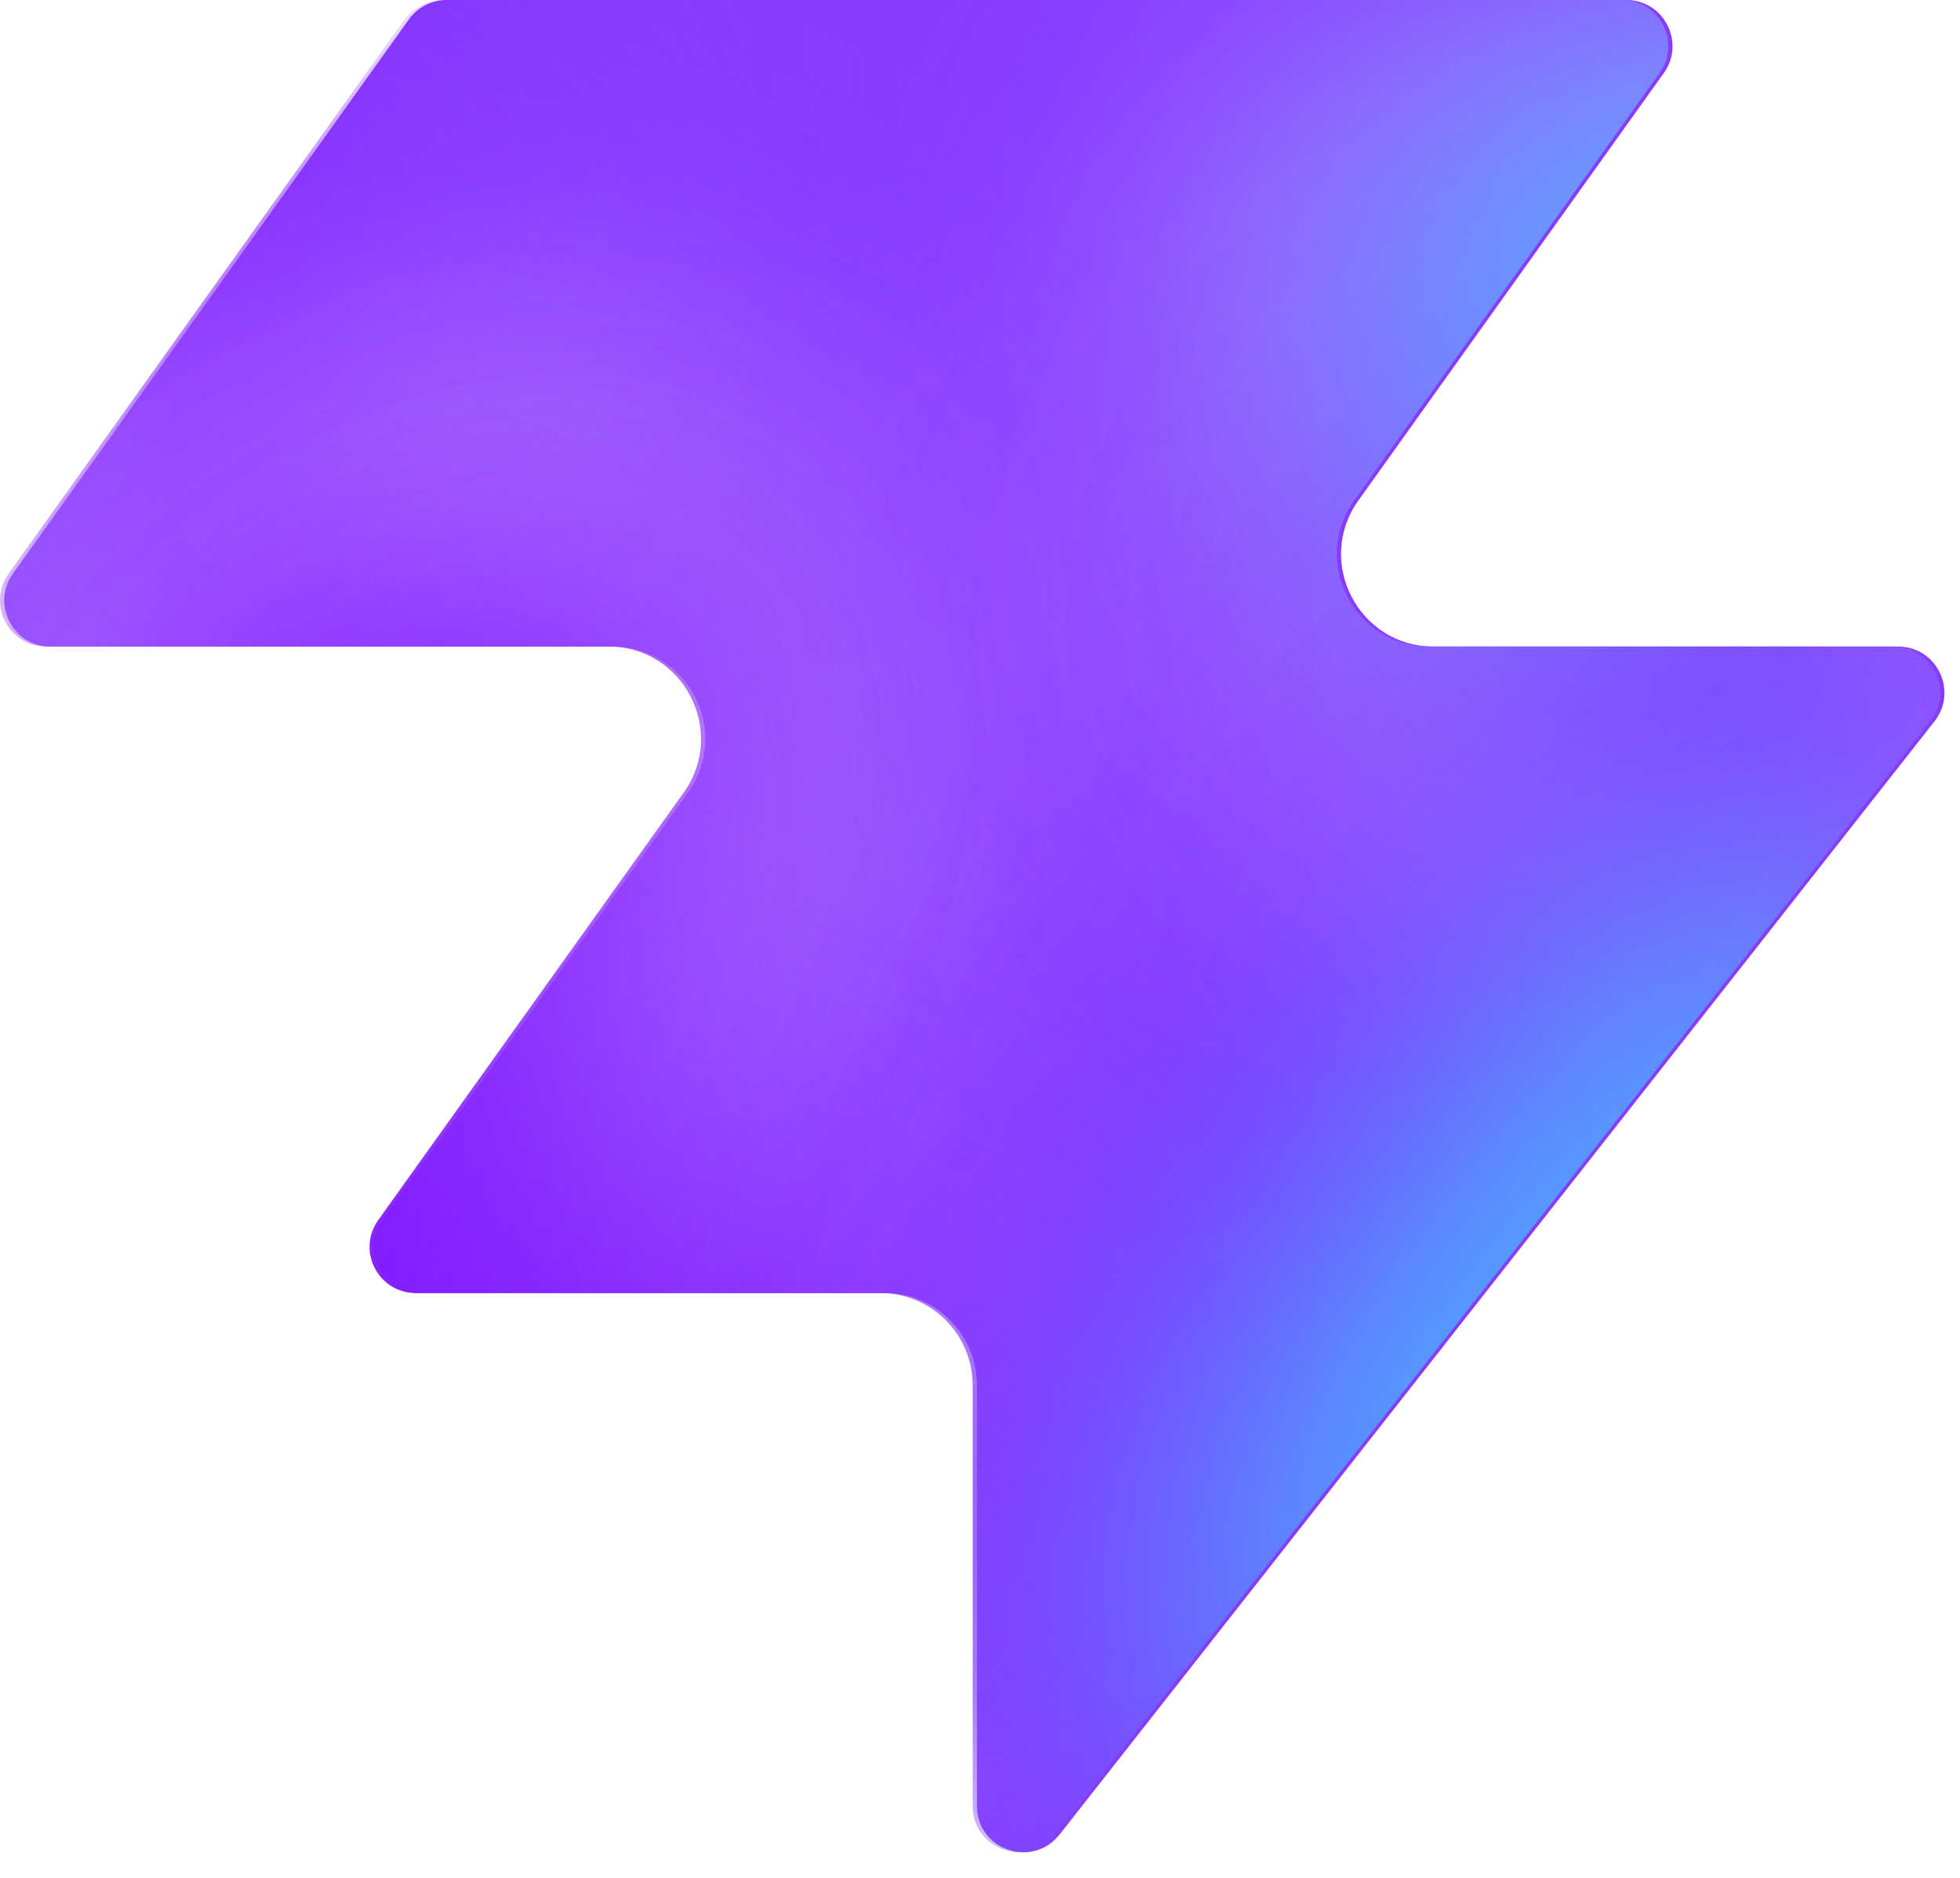
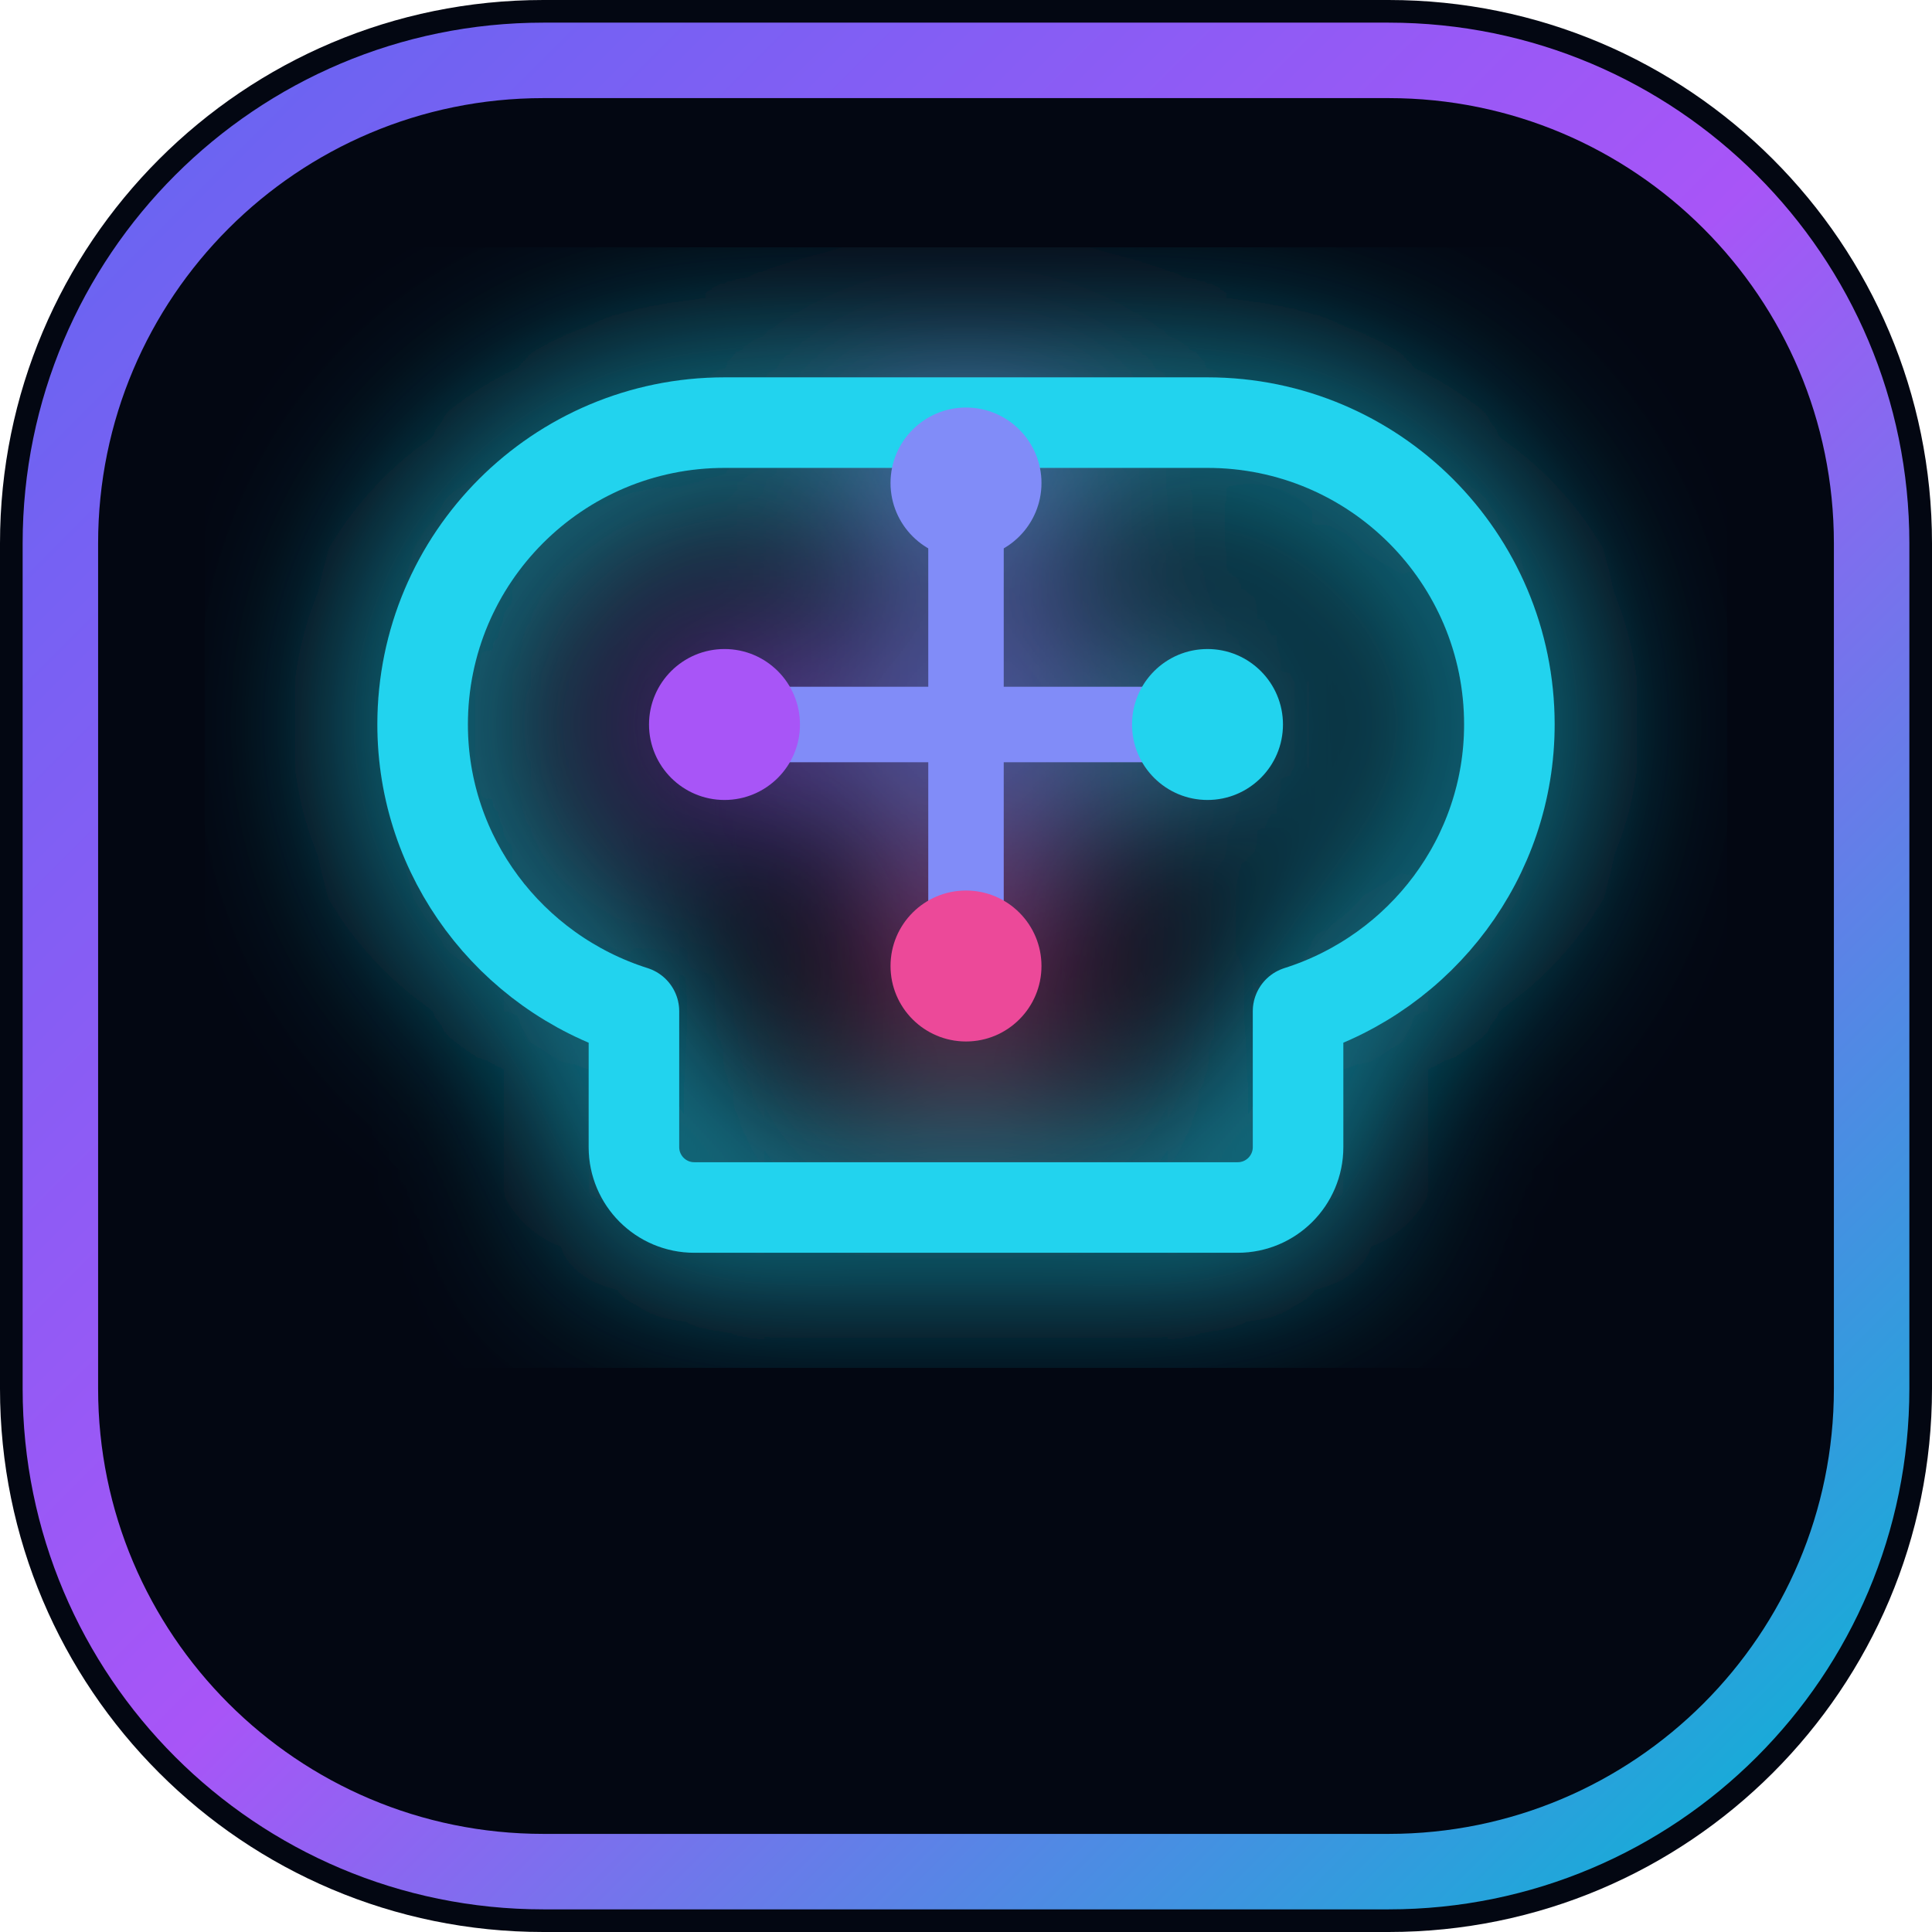
- <svg xmlns="http://www.w3.org/2000/svg" width="48" height="46" fill="none" viewBox="0 0 48 46">
-   <path fill="#863bff" d="M25.946 44.938c-.664.845-2.021.375-2.021-.698V33.937a2.26 2.26 0 0 0-2.262-2.262H10.287c-.92 0-1.456-1.04-.92-1.788l7.48-10.471c1.07-1.497 0-3.578-1.842-3.578H1.237c-.92 0-1.456-1.04-.92-1.788L10.013.474c.214-.297.556-.474.92-.474h28.894c.92 0 1.456 1.04.92 1.788l-7.48 10.471c-1.07 1.498 0 3.579 1.842 3.579h11.377c.943 0 1.473 1.088.89 1.83L25.947 44.94z" style="fill:#863bff;fill:color(display-p3 .525 .23 1);fill-opacity:1" />
-   <mask id="a" width="48" height="46" x="0" y="0" maskUnits="userSpaceOnUse" style="mask-type:alpha">
-     <path fill="#000" d="M25.842 44.938c-.664.844-2.021.375-2.021-.698V33.937a2.26 2.26 0 0 0-2.262-2.262H10.183c-.92 0-1.456-1.04-.92-1.788l7.48-10.471c1.07-1.498 0-3.579-1.842-3.579H1.133c-.92 0-1.456-1.04-.92-1.787L9.91.473c.214-.297.556-.474.92-.474h28.894c.92 0 1.456 1.04.92 1.788l-7.48 10.471c-1.07 1.498 0 3.578 1.842 3.578h11.377c.943 0 1.473 1.088.89 1.832L25.843 44.94z" style="fill:#000;fill-opacity:1" />
-   </mask>
-   <g mask="url(#a)">
-     <g filter="url(#b)">
-       <ellipse cx="5.508" cy="14.704" fill="#ede6ff" rx="5.508" ry="14.704" style="fill:#ede6ff;fill:color(display-p3 .927 .903 1);fill-opacity:1" transform="matrix(.00324 1 1 -.00324 -4.47 31.516)" />
-     </g>
-     <g filter="url(#c)">
-       <ellipse cx="10.399" cy="29.851" fill="#ede6ff" rx="10.399" ry="29.851" style="fill:#ede6ff;fill:color(display-p3 .927 .903 1);fill-opacity:1" transform="matrix(.00324 1 1 -.00324 -39.328 7.883)" />
-     </g>
-     <g filter="url(#d)">
-       <ellipse cx="5.508" cy="30.487" fill="#7e14ff" rx="5.508" ry="30.487" style="fill:#7e14ff;fill:color(display-p3 .492 .077 1);fill-opacity:1" transform="rotate(89.814 -25.913 -14.639)scale(1 -1)" />
-     </g>
-     <g filter="url(#e)">
-       <ellipse cx="5.508" cy="30.599" fill="#7e14ff" rx="5.508" ry="30.599" style="fill:#7e14ff;fill:color(display-p3 .492 .077 1);fill-opacity:1" transform="rotate(89.814 -32.644 -3.334)scale(1 -1)" />
-     </g>
-     <g filter="url(#f)">
-       <ellipse cx="5.508" cy="30.599" fill="#7e14ff" rx="5.508" ry="30.599" style="fill:#7e14ff;fill:color(display-p3 .492 .077 1);fill-opacity:1" transform="matrix(.00324 1 1 -.00324 -34.34 30.47)" />
-     </g>
-     <g filter="url(#g)">
-       <ellipse cx="14.072" cy="22.078" fill="#ede6ff" rx="14.072" ry="22.078" style="fill:#ede6ff;fill:color(display-p3 .927 .903 1);fill-opacity:1" transform="rotate(93.35 24.506 48.493)scale(-1 1)" />
-     </g>
-     <g filter="url(#h)">
-       <ellipse cx="3.47" cy="21.501" fill="#7e14ff" rx="3.47" ry="21.501" style="fill:#7e14ff;fill:color(display-p3 .492 .077 1);fill-opacity:1" transform="rotate(89.009 28.708 47.59)scale(-1 1)" />
-     </g>
-     <g filter="url(#i)">
-       <ellipse cx="3.47" cy="21.501" fill="#7e14ff" rx="3.47" ry="21.501" style="fill:#7e14ff;fill:color(display-p3 .492 .077 1);fill-opacity:1" transform="rotate(89.009 28.708 47.59)scale(-1 1)" />
-     </g>
-     <g filter="url(#j)">
-       <ellipse cx=".387" cy="8.972" fill="#7e14ff" rx="4.407" ry="29.108" style="fill:#7e14ff;fill:color(display-p3 .492 .077 1);fill-opacity:1" transform="rotate(39.51 .387 8.972)" />
-     </g>
-     <g filter="url(#k)">
-       <ellipse cx="47.523" cy="-6.092" fill="#7e14ff" rx="4.407" ry="29.108" style="fill:#7e14ff;fill:color(display-p3 .492 .077 1);fill-opacity:1" transform="rotate(37.892 47.523 -6.092)" />
-     </g>
-     <g filter="url(#l)">
-       <ellipse cx="41.412" cy="6.333" fill="#47bfff" rx="5.971" ry="9.665" style="fill:#47bfff;fill:color(display-p3 .28 .748 1);fill-opacity:1" transform="rotate(37.892 41.412 6.333)" />
-     </g>
-     <g filter="url(#m)">
-       <ellipse cx="-1.879" cy="38.332" fill="#7e14ff" rx="4.407" ry="29.108" style="fill:#7e14ff;fill:color(display-p3 .492 .077 1);fill-opacity:1" transform="rotate(37.892 -1.88 38.332)" />
-     </g>
-     <g filter="url(#n)">
-       <ellipse cx="-1.879" cy="38.332" fill="#7e14ff" rx="4.407" ry="29.108" style="fill:#7e14ff;fill:color(display-p3 .492 .077 1);fill-opacity:1" transform="rotate(37.892 -1.88 38.332)" />
-     </g>
-     <g filter="url(#o)">
-       <ellipse cx="35.651" cy="29.907" fill="#7e14ff" rx="4.407" ry="29.108" style="fill:#7e14ff;fill:color(display-p3 .492 .077 1);fill-opacity:1" transform="rotate(37.892 35.651 29.907)" />
-     </g>
-     <g filter="url(#p)">
-       <ellipse cx="38.418" cy="32.4" fill="#47bfff" rx="5.971" ry="15.297" style="fill:#47bfff;fill:color(display-p3 .28 .748 1);fill-opacity:1" transform="rotate(37.892 38.418 32.4)" />
-     </g>
-   </g>
+ <svg xmlns="http://www.w3.org/2000/svg" viewBox="0 0 64 64" width="64" height="64">
  <defs>
-     <filter id="b" width="60.045" height="41.654" x="-19.77" y="16.149" color-interpolation-filters="sRGB" filterUnits="userSpaceOnUse">
-       <feFlood flood-opacity="0" result="BackgroundImageFix" />
-       <feBlend in="SourceGraphic" in2="BackgroundImageFix" result="shape" />
-       <feGaussianBlur result="effect1_foregroundBlur_2002_17158" stdDeviation="7.659" />
-     </filter>
-     <filter id="c" width="90.34" height="51.437" x="-54.613" y="-7.533" color-interpolation-filters="sRGB" filterUnits="userSpaceOnUse">
-       <feFlood flood-opacity="0" result="BackgroundImageFix" />
-       <feBlend in="SourceGraphic" in2="BackgroundImageFix" result="shape" />
-       <feGaussianBlur result="effect1_foregroundBlur_2002_17158" stdDeviation="7.659" />
-     </filter>
-     <filter id="d" width="79.355" height="29.4" x="-49.64" y="2.03" color-interpolation-filters="sRGB" filterUnits="userSpaceOnUse">
-       <feFlood flood-opacity="0" result="BackgroundImageFix" />
-       <feBlend in="SourceGraphic" in2="BackgroundImageFix" result="shape" />
-       <feGaussianBlur result="effect1_foregroundBlur_2002_17158" stdDeviation="4.596" />
-     </filter>
-     <filter id="e" width="79.579" height="29.4" x="-45.045" y="20.029" color-interpolation-filters="sRGB" filterUnits="userSpaceOnUse">
-       <feFlood flood-opacity="0" result="BackgroundImageFix" />
-       <feBlend in="SourceGraphic" in2="BackgroundImageFix" result="shape" />
-       <feGaussianBlur result="effect1_foregroundBlur_2002_17158" stdDeviation="4.596" />
-     </filter>
-     <filter id="f" width="79.579" height="29.4" x="-43.513" y="21.178" color-interpolation-filters="sRGB" filterUnits="userSpaceOnUse">
-       <feFlood flood-opacity="0" result="BackgroundImageFix" />
-       <feBlend in="SourceGraphic" in2="BackgroundImageFix" result="shape" />
-       <feGaussianBlur result="effect1_foregroundBlur_2002_17158" stdDeviation="4.596" />
-     </filter>
-     <filter id="g" width="74.749" height="58.852" x="15.756" y="-17.901" color-interpolation-filters="sRGB" filterUnits="userSpaceOnUse">
-       <feFlood flood-opacity="0" result="BackgroundImageFix" />
-       <feBlend in="SourceGraphic" in2="BackgroundImageFix" result="shape" />
-       <feGaussianBlur result="effect1_foregroundBlur_2002_17158" stdDeviation="7.659" />
-     </filter>
-     <filter id="h" width="61.377" height="25.362" x="23.548" y="2.284" color-interpolation-filters="sRGB" filterUnits="userSpaceOnUse">
-       <feFlood flood-opacity="0" result="BackgroundImageFix" />
-       <feBlend in="SourceGraphic" in2="BackgroundImageFix" result="shape" />
-       <feGaussianBlur result="effect1_foregroundBlur_2002_17158" stdDeviation="4.596" />
-     </filter>
-     <filter id="i" width="61.377" height="25.362" x="23.548" y="2.284" color-interpolation-filters="sRGB" filterUnits="userSpaceOnUse">
-       <feFlood flood-opacity="0" result="BackgroundImageFix" />
-       <feBlend in="SourceGraphic" in2="BackgroundImageFix" result="shape" />
-       <feGaussianBlur result="effect1_foregroundBlur_2002_17158" stdDeviation="4.596" />
-     </filter>
-     <filter id="j" width="56.045" height="63.649" x="-27.636" y="-22.853" color-interpolation-filters="sRGB" filterUnits="userSpaceOnUse">
-       <feFlood flood-opacity="0" result="BackgroundImageFix" />
-       <feBlend in="SourceGraphic" in2="BackgroundImageFix" result="shape" />
-       <feGaussianBlur result="effect1_foregroundBlur_2002_17158" stdDeviation="4.596" />
-     </filter>
-     <filter id="k" width="54.814" height="64.646" x="20.116" y="-38.415" color-interpolation-filters="sRGB" filterUnits="userSpaceOnUse">
-       <feFlood flood-opacity="0" result="BackgroundImageFix" />
-       <feBlend in="SourceGraphic" in2="BackgroundImageFix" result="shape" />
-       <feGaussianBlur result="effect1_foregroundBlur_2002_17158" stdDeviation="4.596" />
-     </filter>
-     <filter id="l" width="33.541" height="35.313" x="24.641" y="-11.323" color-interpolation-filters="sRGB" filterUnits="userSpaceOnUse">
-       <feFlood flood-opacity="0" result="BackgroundImageFix" />
-       <feBlend in="SourceGraphic" in2="BackgroundImageFix" result="shape" />
-       <feGaussianBlur result="effect1_foregroundBlur_2002_17158" stdDeviation="4.596" />
-     </filter>
-     <filter id="m" width="54.814" height="64.646" x="-29.286" y="6.009" color-interpolation-filters="sRGB" filterUnits="userSpaceOnUse">
-       <feFlood flood-opacity="0" result="BackgroundImageFix" />
-       <feBlend in="SourceGraphic" in2="BackgroundImageFix" result="shape" />
-       <feGaussianBlur result="effect1_foregroundBlur_2002_17158" stdDeviation="4.596" />
-     </filter>
-     <filter id="n" width="54.814" height="64.646" x="-29.286" y="6.009" color-interpolation-filters="sRGB" filterUnits="userSpaceOnUse">
-       <feFlood flood-opacity="0" result="BackgroundImageFix" />
-       <feBlend in="SourceGraphic" in2="BackgroundImageFix" result="shape" />
-       <feGaussianBlur result="effect1_foregroundBlur_2002_17158" stdDeviation="4.596" />
-     </filter>
-     <filter id="o" width="54.814" height="64.646" x="8.244" y="-2.416" color-interpolation-filters="sRGB" filterUnits="userSpaceOnUse">
-       <feFlood flood-opacity="0" result="BackgroundImageFix" />
-       <feBlend in="SourceGraphic" in2="BackgroundImageFix" result="shape" />
-       <feGaussianBlur result="effect1_foregroundBlur_2002_17158" stdDeviation="4.596" />
-     </filter>
-     <filter id="p" width="39.409" height="43.623" x="18.713" y="10.588" color-interpolation-filters="sRGB" filterUnits="userSpaceOnUse">
-       <feFlood flood-opacity="0" result="BackgroundImageFix" />
-       <feBlend in="SourceGraphic" in2="BackgroundImageFix" result="shape" />
-       <feGaussianBlur result="effect1_foregroundBlur_2002_17158" stdDeviation="4.596" />
+     <linearGradient id="bgGrad" x1="0%" y1="0%" x2="100%" y2="100%">
+       <stop offset="0%" stop-color="#6366f1" />
+       <stop offset="50%" stop-color="#a855f7" />
+       <stop offset="100%" stop-color="#06b6d4" />
+     </linearGradient>
+     <filter id="glow" x="-20%" y="-20%" width="140%" height="140%">
+       <feGaussianBlur stdDeviation="3" result="blur" />
+       <feComposite in="SourceGraphic" in2="blur" operator="over" />
    </filter>
  </defs>
+   <rect width="64" height="64" rx="18" fill="#030712" />
+   <rect x="2" y="2" width="60" height="60" rx="16" fill="none" stroke="url(#bgGrad)" stroke-width="2.5" />
+   <g transform="translate(12, 12)" filter="url(#glow)">
+     <path d="M12 2a10 10 0 0 0-10 10c0 4.4 2.9 8.2 7 9.5V26a2 2 0 0 0 2 2h18a2 2 0 0 0 2-2v-4.5c4.1-1.3 7-5.1 7-9.5A10 10 0 0 0 28 2H12z" fill="none" stroke="#22d3ee" stroke-width="3" stroke-linecap="round" stroke-linejoin="round" />
+     <path d="M12 12h16M20 4v16" stroke="#818cf8" stroke-width="2.5" stroke-linecap="round" />
+     <circle cx="12" cy="12" r="2.5" fill="#a855f7" />
+     <circle cx="28" cy="12" r="2.5" fill="#22d3ee" />
+     <circle cx="20" cy="4" r="2.5" fill="#818cf8" />
+     <circle cx="20" cy="20" r="2.5" fill="#ec4899" />
+   </g>
</svg>
